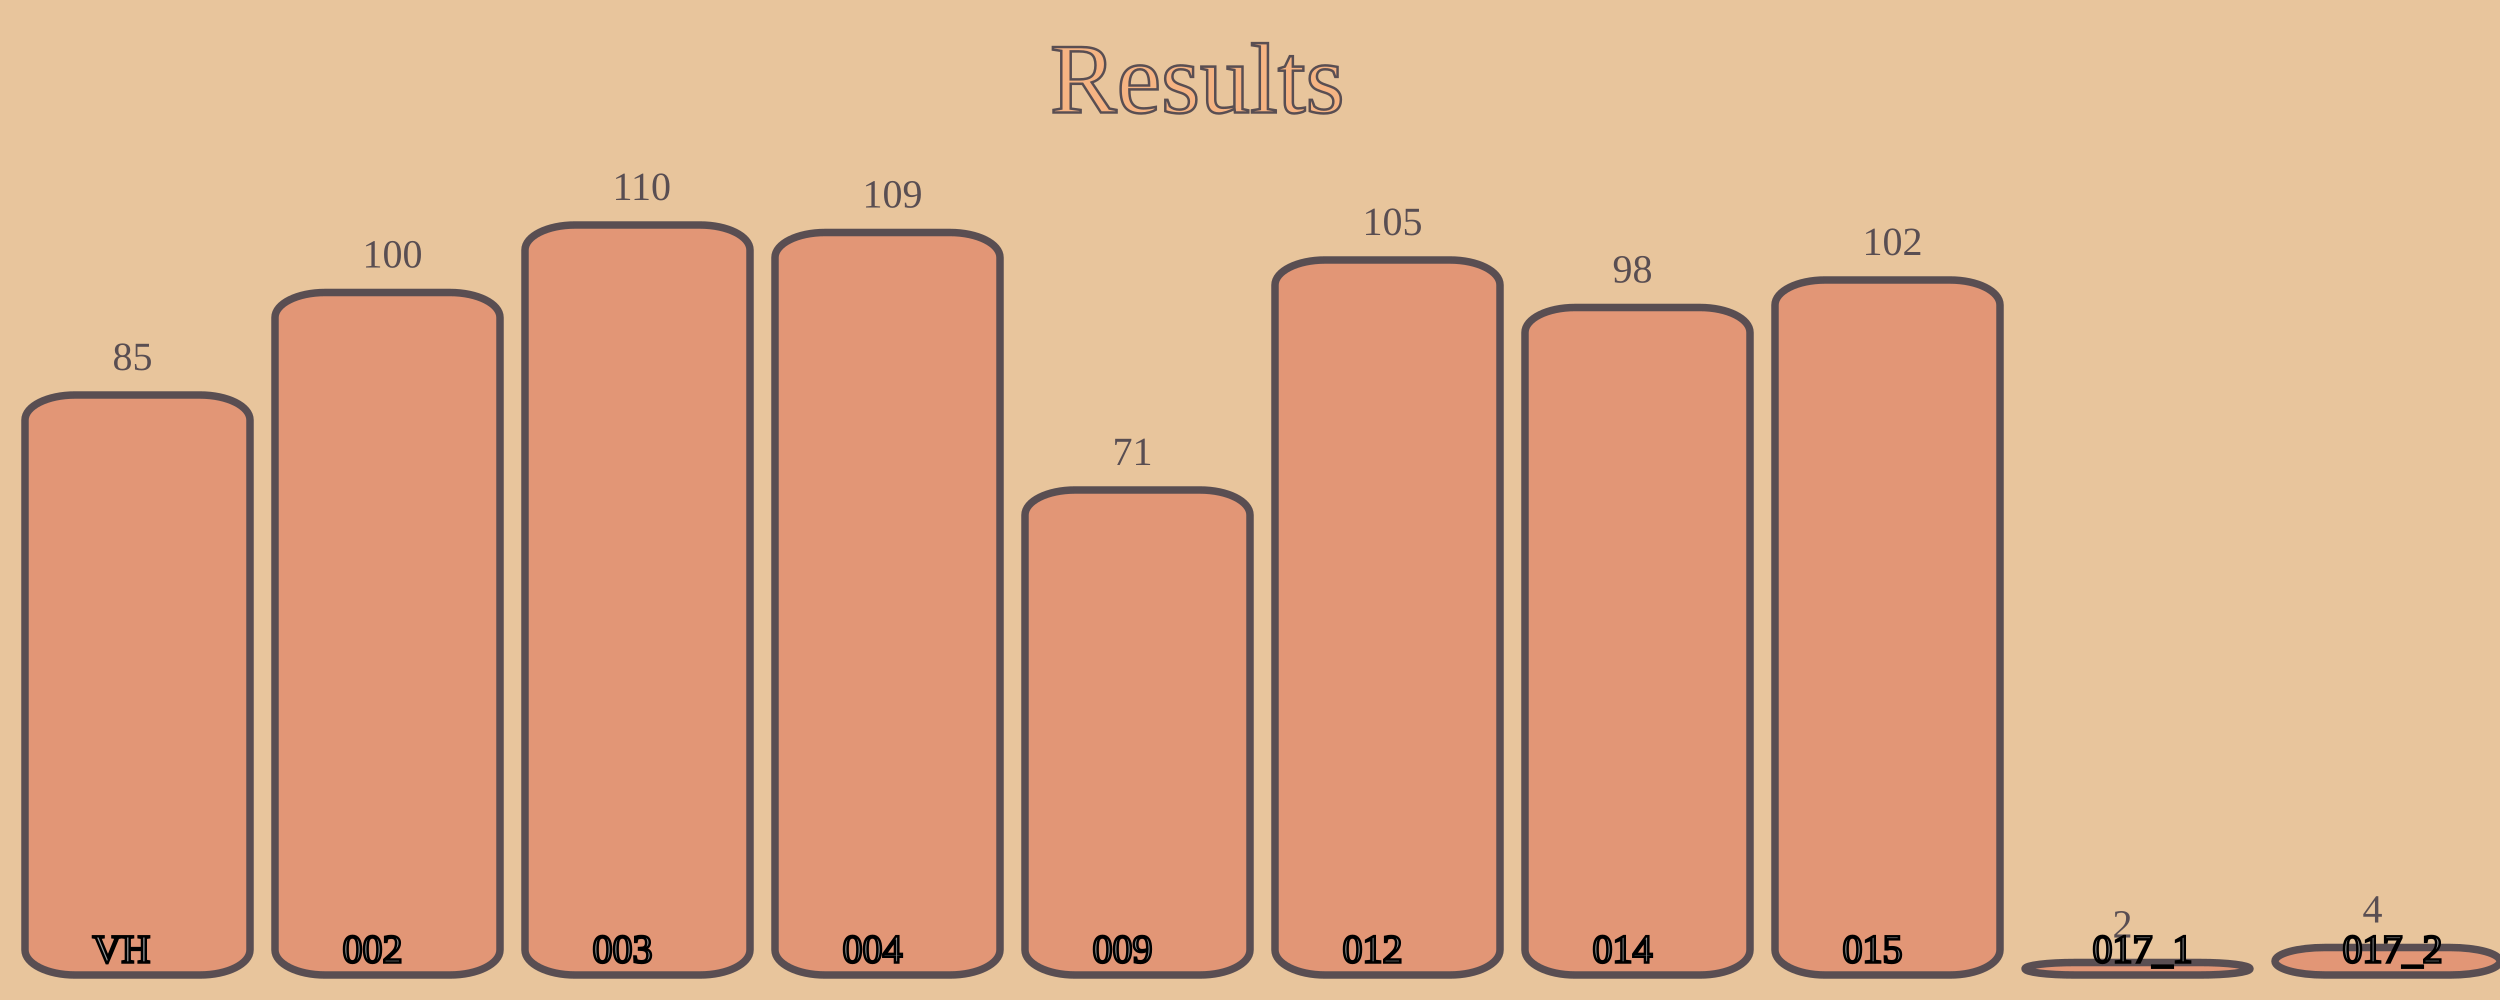
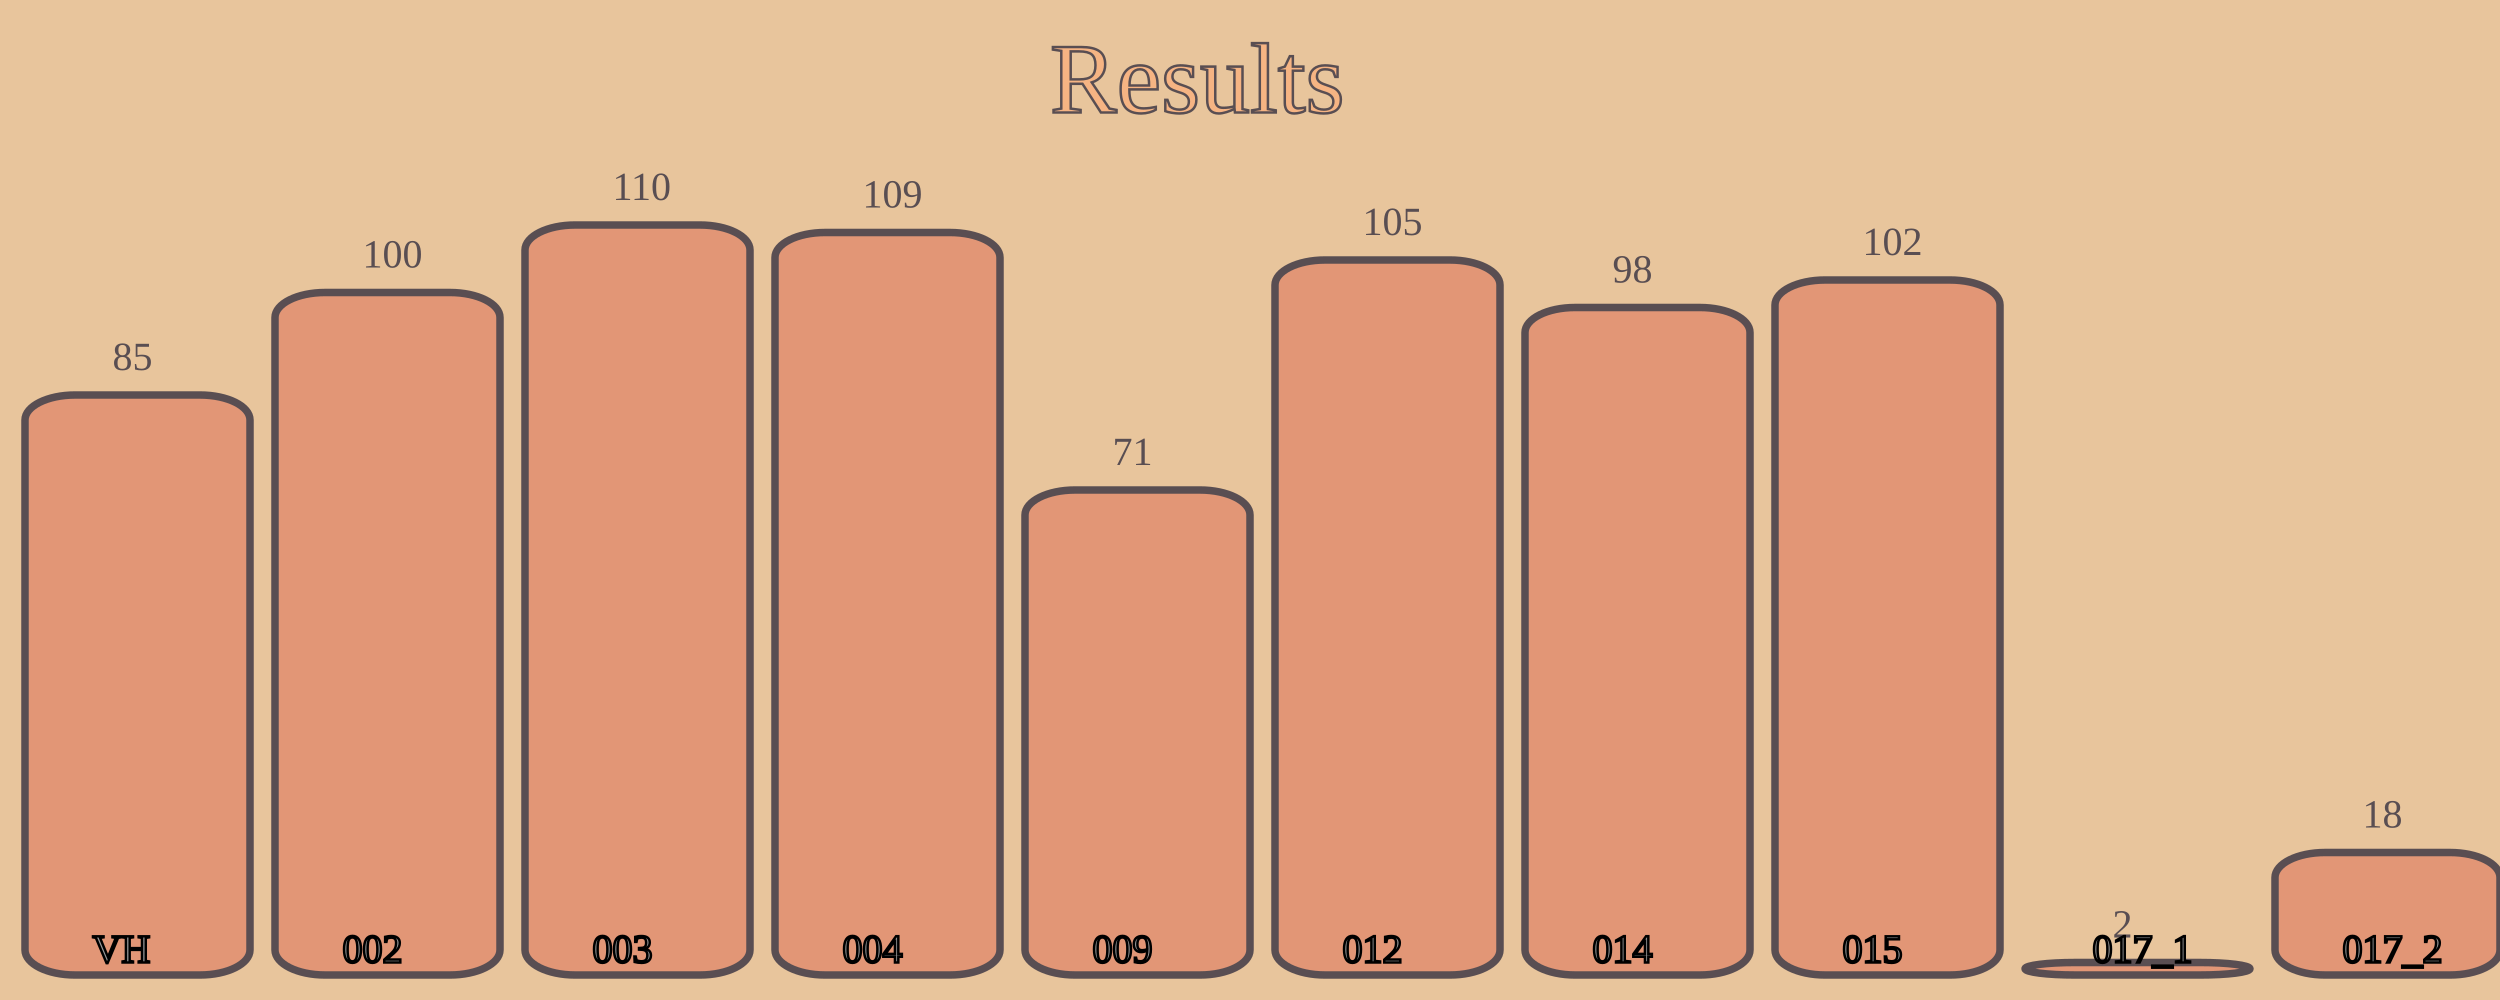
<svg height="400" width="1000">
  <svg x="0" y="0">
    <rect x="0" y="0" height="400" width="1000" style="fill:#e8c59c;" />
  </svg>
  <text x="420" y="45" style="fill: #f6b483; stroke: #594e52;  font-size: 40px;">Results</text>
  <text x="45" y="148" style="fill: #594e52; font-size: 16px;">85</text>
  <svg x="0" y="148">
    <rect x="10" y="10" height="232" width="90" rx="20" ry="10" style="stroke:#594e52; stroke-width: 3; fill:#e29676; background: red;" />
  </svg>
  <text x="37" y="385" style="fill: #999999; stroke: #000000;  font-size: 16px;">VH</text>
  <text x="145" y="107" style="fill: #594e52; font-size: 16px;">100</text>
  <svg x="0" y="107">
    <rect x="110" y="10" height="273" width="90" rx="20" ry="10" style="stroke:#594e52; stroke-width: 3; fill:#e29676; background: red;" />
  </svg>
  <text x="137" y="385" style="fill: #999999; stroke: #000000;  font-size: 16px;">002</text>
  <text x="245" y="80" style="fill: #594e52; font-size: 16px;">110</text>
  <svg x="0" y="80">
    <rect x="210" y="10" height="300" width="90" rx="20" ry="10" style="stroke:#594e52; stroke-width: 3; fill:#e29676; background: red;" />
  </svg>
  <text x="237" y="385" style="fill: #999999; stroke: #000000;  font-size: 16px;">003</text>
  <text x="345" y="83" style="fill: #594e52; font-size: 16px;">109</text>
  <svg x="0" y="83">
    <rect x="310" y="10" height="297" width="90" rx="20" ry="10" style="stroke:#594e52; stroke-width: 3; fill:#e29676; background: red;" />
  </svg>
  <text x="337" y="385" style="fill: #999999; stroke: #000000;  font-size: 16px;">004</text>
  <text x="445" y="186" style="fill: #594e52; font-size: 16px;">71</text>
  <svg x="0" y="186">
    <rect x="410" y="10" height="194" width="90" rx="20" ry="10" style="stroke:#594e52; stroke-width: 3; fill:#e29676; background: red;" />
  </svg>
  <text x="437" y="385" style="fill: #999999; stroke: #000000;  font-size: 16px;">009</text>
  <text x="545" y="94" style="fill: #594e52; font-size: 16px;">105</text>
  <svg x="0" y="94">
    <rect x="510" y="10" height="286" width="90" rx="20" ry="10" style="stroke:#594e52; stroke-width: 3; fill:#e29676; background: red;" />
  </svg>
  <text x="537" y="385" style="fill: #999999; stroke: #000000;  font-size: 16px;">012</text>
  <text x="645" y="113" style="fill: #594e52; font-size: 16px;">98</text>
  <svg x="0" y="113">
    <rect x="610" y="10" height="267" width="90" rx="20" ry="10" style="stroke:#594e52; stroke-width: 3; fill:#e29676; background: red;" />
  </svg>
  <text x="637" y="385" style="fill: #999999; stroke: #000000;  font-size: 16px;">014</text>
  <text x="745" y="102" style="fill: #594e52; font-size: 16px;">102</text>
  <svg x="0" y="102">
    <rect x="710" y="10" height="278" width="90" rx="20" ry="10" style="stroke:#594e52; stroke-width: 3; fill:#e29676; background: red;" />
  </svg>
  <text x="737" y="385" style="fill: #999999; stroke: #000000;  font-size: 16px;">015</text>
  <text x="845" y="375" style="fill: #594e52; font-size: 16px;">2</text>
  <svg x="0" y="375">
    <rect x="810" y="10" height="5" width="90" rx="20" ry="10" style="stroke:#594e52; stroke-width: 3; fill:#e29676; background: red;" />
  </svg>
  <text x="837" y="385" style="fill: #999999; stroke: #000000;  font-size: 16px;">017_1</text>
-   <text x="945" y="369" style="fill: #594e52; font-size: 16px;">4</text>
-   <svg x="0" y="369">
-     <rect x="910" y="10" height="11" width="90" rx="20" ry="10" style="stroke:#594e52; stroke-width: 3; fill:#e29676; background: red;" />
+   <text x="945" y="331" style="fill: #594e52; font-size: 16px;">18</text>
+   <svg x="0" y="331">
+     <rect x="910" y="10" height="49" width="90" rx="20" ry="10" style="stroke:#594e52; stroke-width: 3; fill:#e29676; background: red;" />
  </svg>
  <text x="937" y="385" style="fill: #999999; stroke: #000000;  font-size: 16px;">017_2</text>
</svg>
